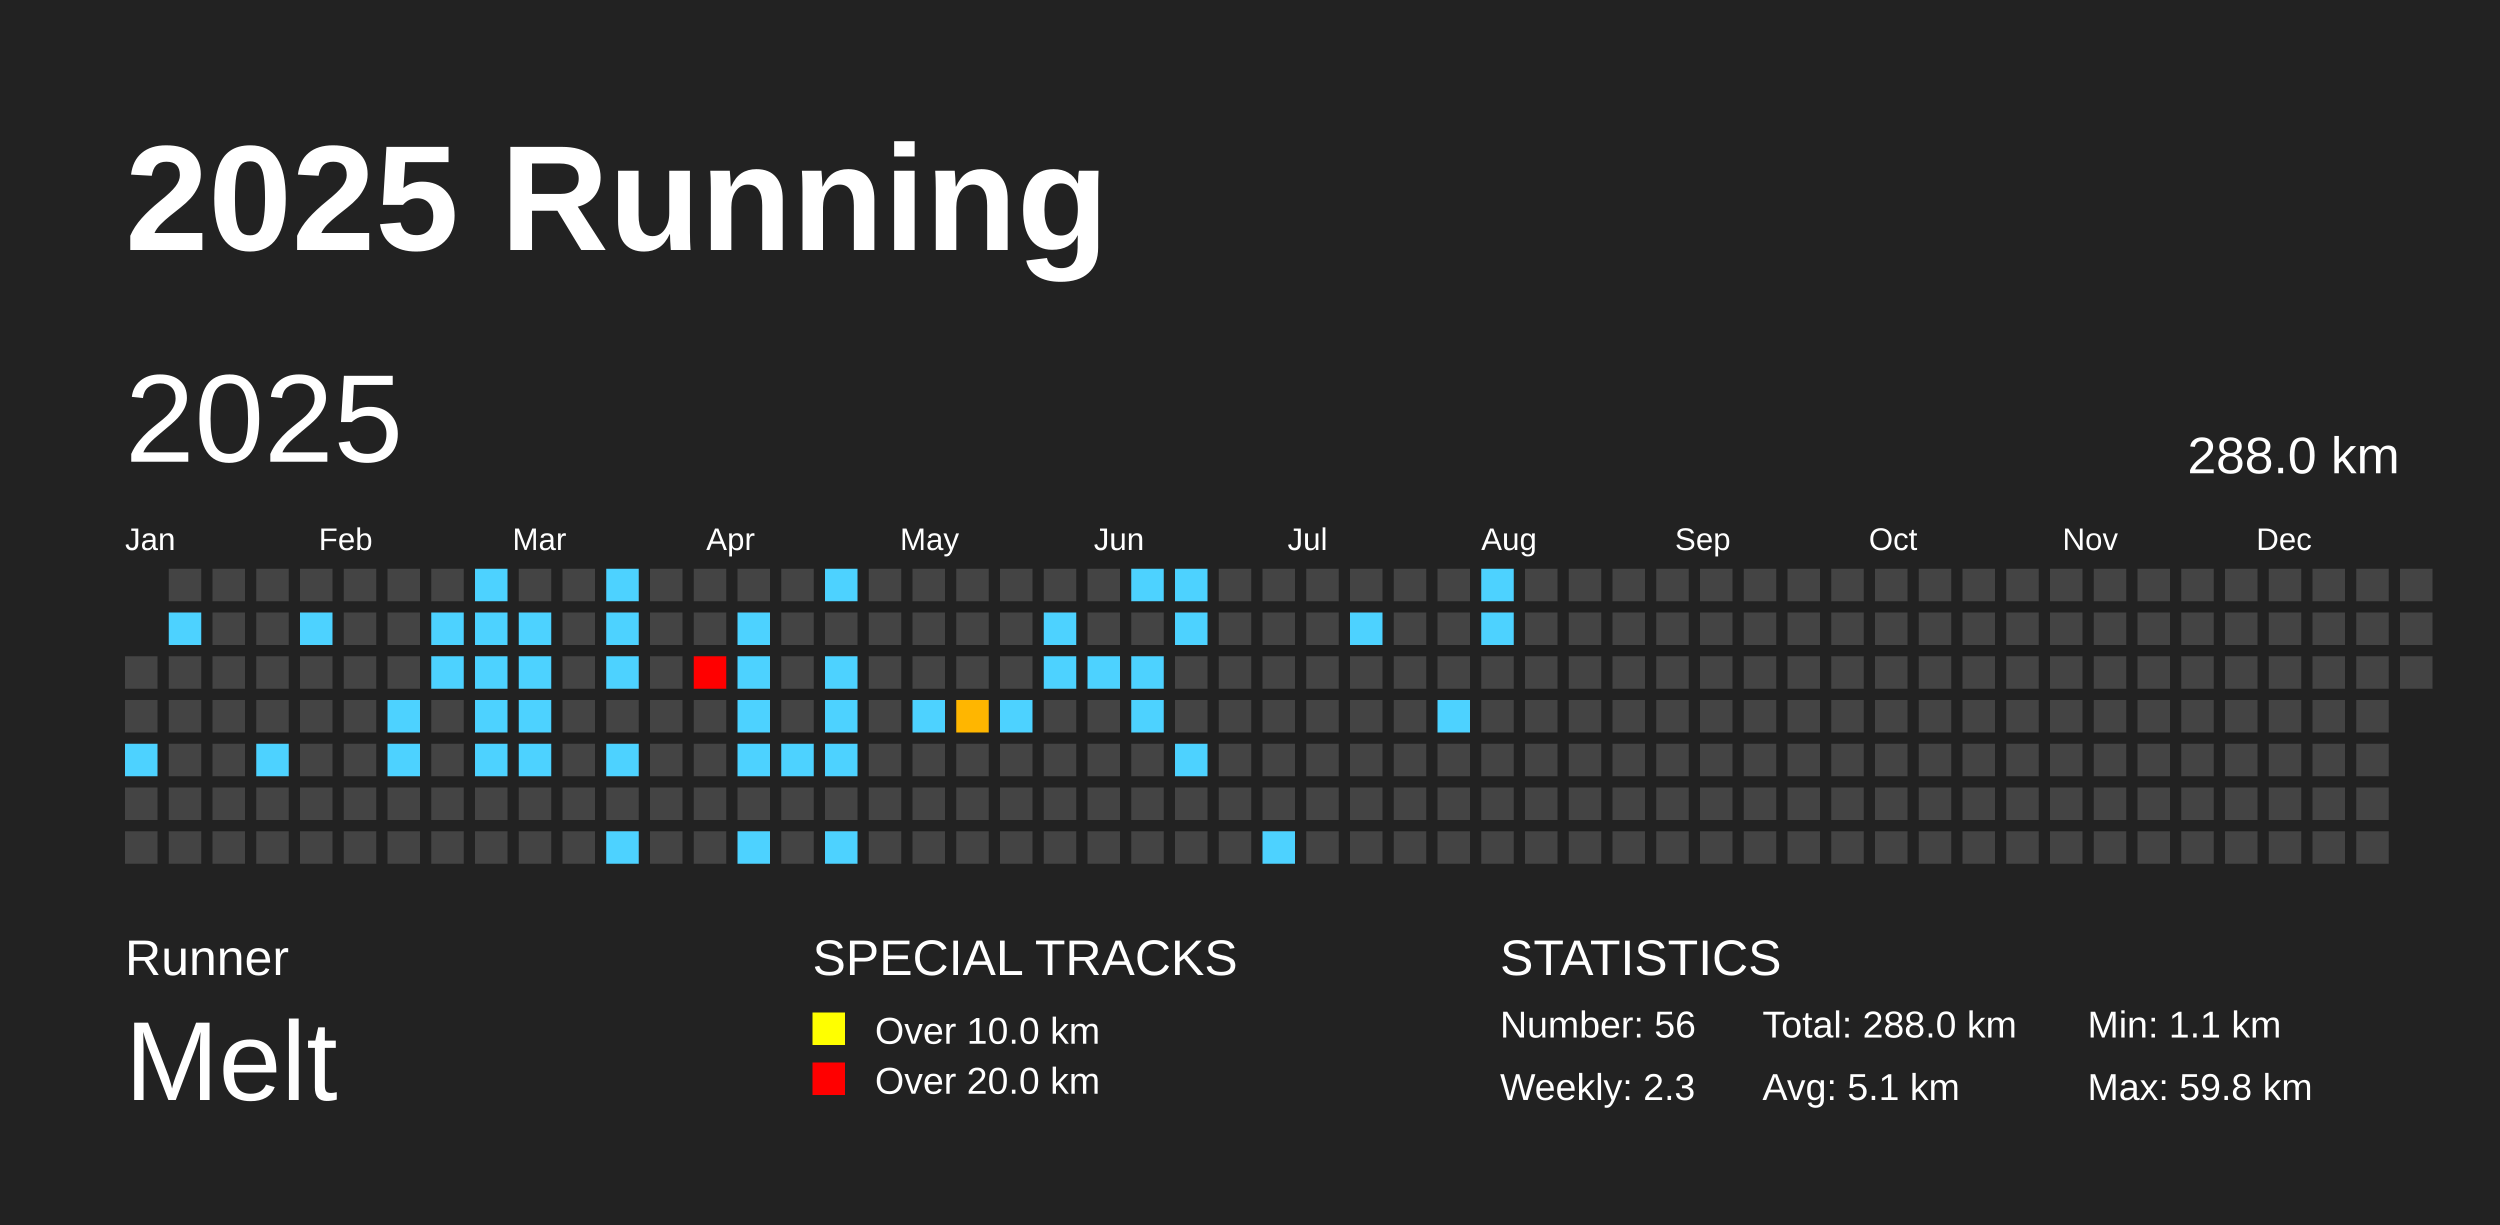
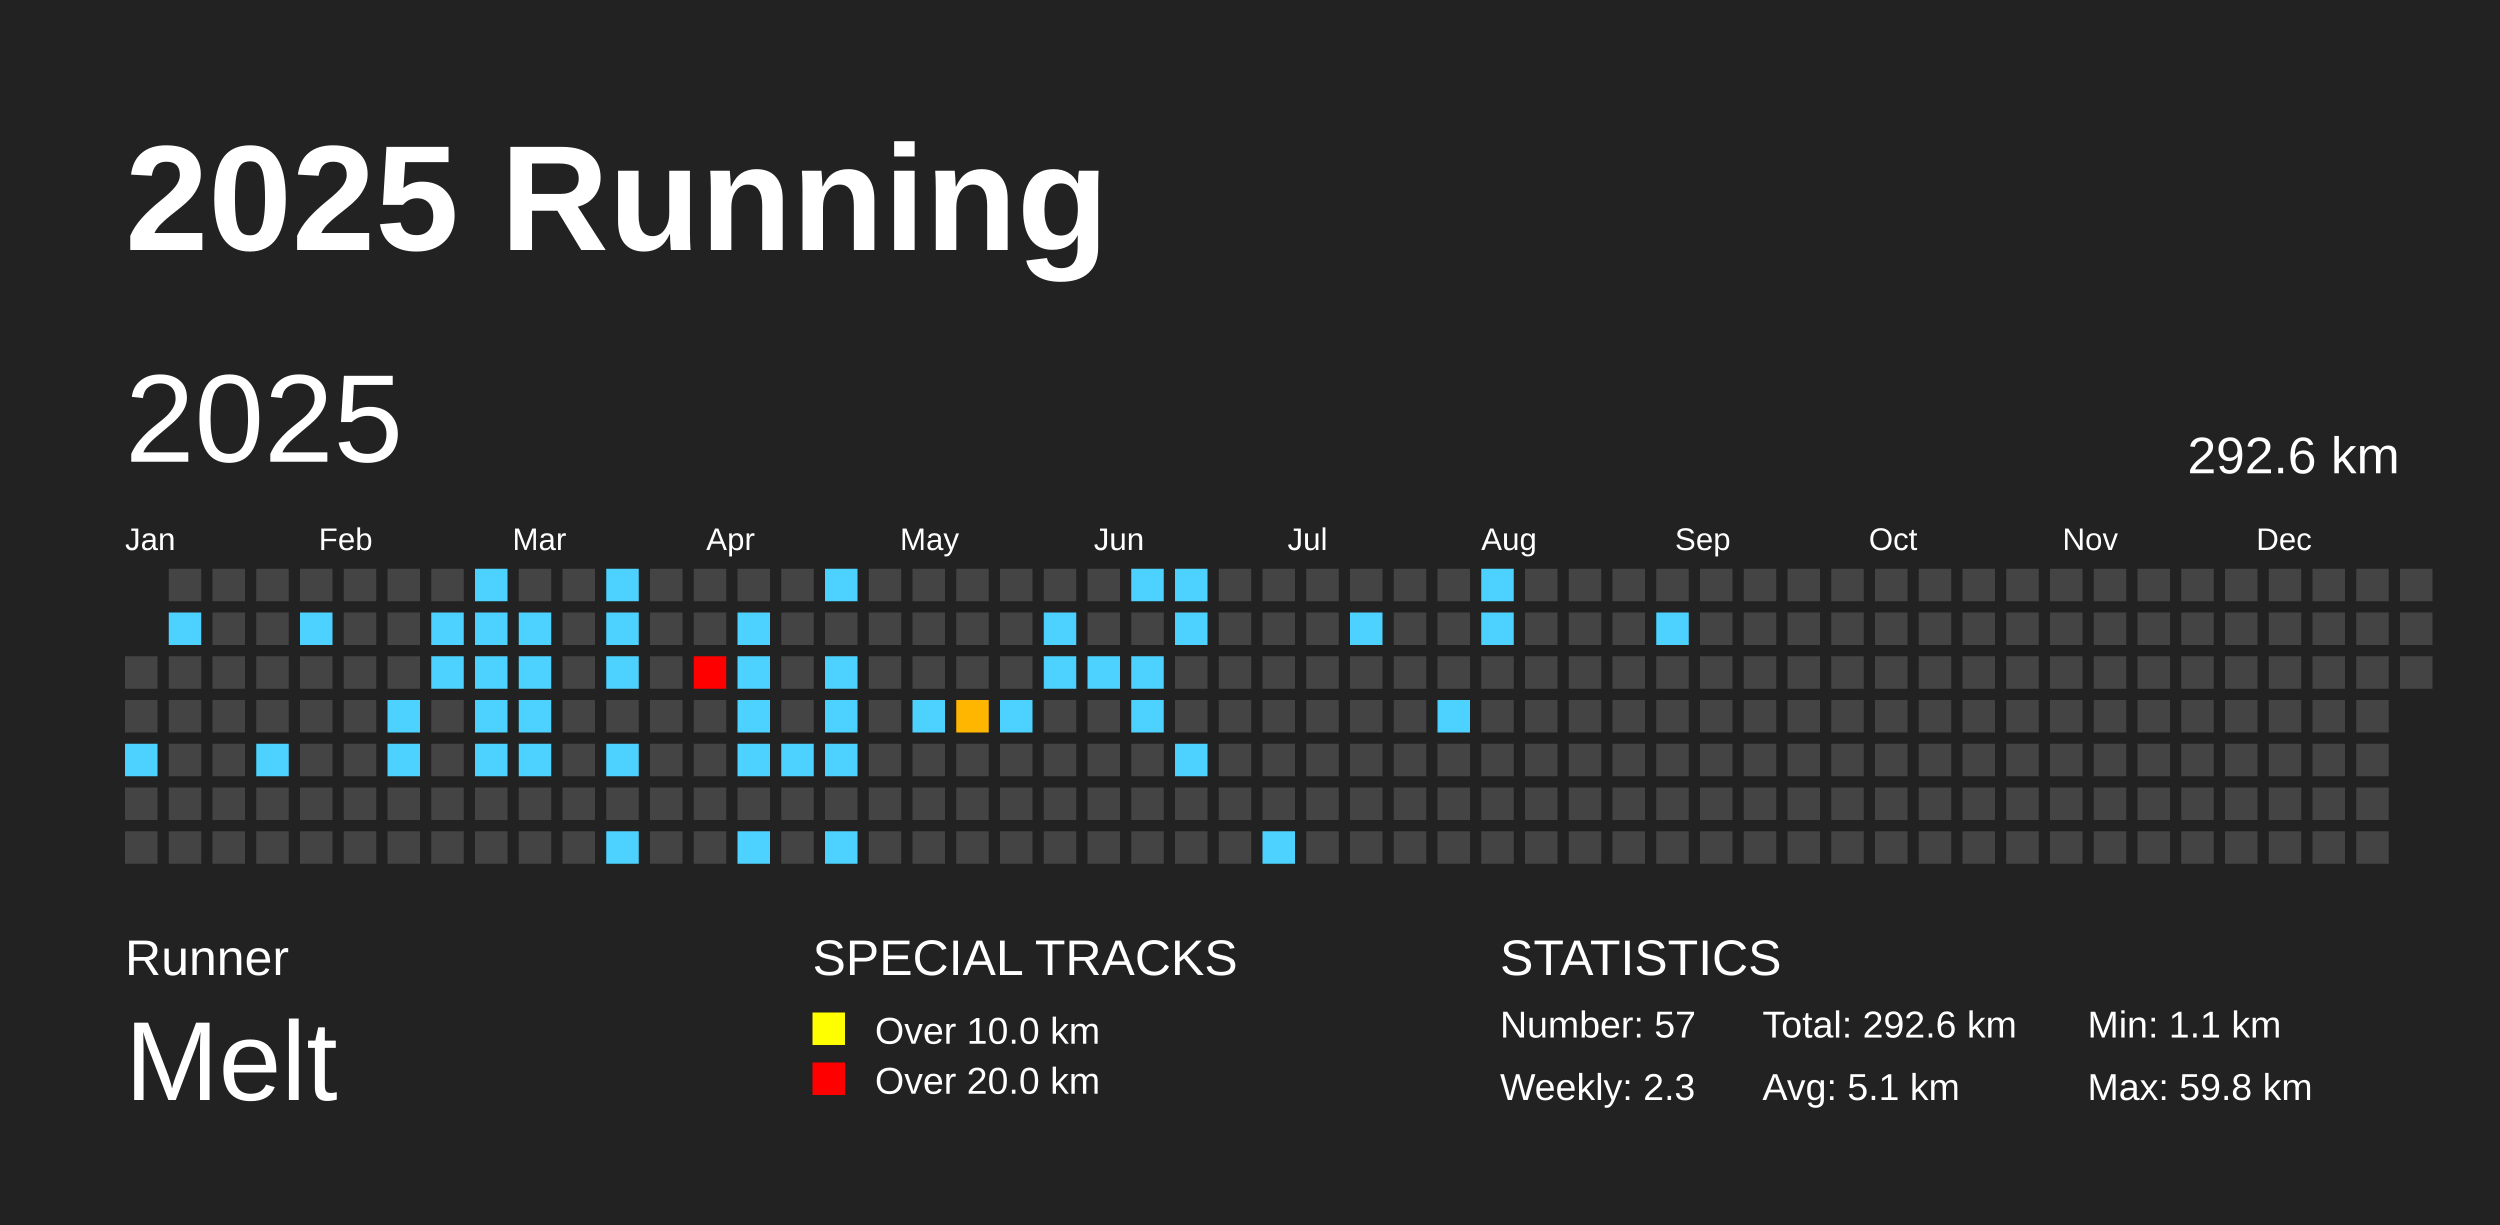
<svg xmlns="http://www.w3.org/2000/svg" baseProfile="full" height="98mm" version="1.1" viewBox="0,0,200,98" width="200mm">
  <defs />
  <rect fill="#222222" height="98" width="200" x="0" y="0" />
  <text fill="#FFFFFF" style="font-size:12px; font-family:Arial; font-weight:bold;" x="10" y="20">2025 Running</text>
  <text fill="#FFFFFF" style="font-size:4px; font-family:Arial" x="10" y="78">Runner</text>
  <text fill="#FFFFFF" style="font-size:9px; font-family:Arial" x="10" y="88">Melt</text>
  <text fill="#FFFFFF" style="font-size:4px; font-family:Arial" x="65" y="78">SPECIAL TRACKS</text>
  <rect fill="yellow" height="2.6" width="2.6" x="65" y="81" />
  <text fill="#FFFFFF" style="font-size:3px; font-family:Arial" x="70" y="83.5">Over 10.0 km</text>
  <rect fill="red" height="2.6" width="2.6" x="65" y="85" />
  <text fill="#FFFFFF" style="font-size:3px; font-family:Arial" x="70" y="87.5">Over 20.0 km</text>
  <text fill="#FFFFFF" style="font-size:4px; font-family:Arial" x="120" y="78">STATISTICS</text>
-   <text fill="#FFFFFF" style="font-size:3px; font-family:Arial" x="120" y="83">Number: 56</text>
+   <text fill="#FFFFFF" style="font-size:3px; font-family:Arial" x="120" y="83">Number: 57</text>
  <text fill="#FFFFFF" style="font-size:3px; font-family:Arial" x="120" y="88">Weekly: 2.3</text>
-   <text fill="#FFFFFF" style="font-size:3px; font-family:Arial" x="141" y="83">Total: 288.0 km</text>
+   <text fill="#FFFFFF" style="font-size:3px; font-family:Arial" x="141" y="83">Total: 292.6 km</text>
  <text fill="#FFFFFF" style="font-size:3px; font-family:Arial" x="141" y="88">Avg: 5.1 km</text>
  <text fill="#FFFFFF" style="font-size:3px; font-family:Arial" x="167" y="83">Min: 1.1 km</text>
  <text fill="#FFFFFF" style="font-size:3px; font-family:Arial" x="167" y="88">Max: 59.8 km</text>
  <text dominant-baseline="hanging" fill="#FFFFFF" style="font-size:10.0px; font-family:Arial;" x="10" y="30">2025</text>
-   <text dominant-baseline="hanging" fill="#FFFFFF" style="font-size:4.125px; font-family:Arial;" x="175" y="35">288.0 km</text>
+   <text dominant-baseline="hanging" fill="#FFFFFF" style="font-size:4.125px; font-family:Arial;" x="175" y="35">292.6 km</text>
  <text fill="#FFFFFF" style="font-size:2.5px; font-family:Arial" x="10.0" y="44">Jan</text>
  <text fill="#FFFFFF" style="font-size:2.5px; font-family:Arial" x="25.5" y="44">Feb</text>
  <text fill="#FFFFFF" style="font-size:2.5px; font-family:Arial" x="41.0" y="44">Mar</text>
  <text fill="#FFFFFF" style="font-size:2.5px; font-family:Arial" x="56.5" y="44">Apr</text>
  <text fill="#FFFFFF" style="font-size:2.5px; font-family:Arial" x="72.0" y="44">May</text>
  <text fill="#FFFFFF" style="font-size:2.5px; font-family:Arial" x="87.5" y="44">Jun</text>
  <text fill="#FFFFFF" style="font-size:2.5px; font-family:Arial" x="103.0" y="44">Jul</text>
  <text fill="#FFFFFF" style="font-size:2.5px; font-family:Arial" x="118.5" y="44">Aug</text>
  <text fill="#FFFFFF" style="font-size:2.5px; font-family:Arial" x="134.0" y="44">Sep</text>
  <text fill="#FFFFFF" style="font-size:2.5px; font-family:Arial" x="149.5" y="44">Oct</text>
  <text fill="#FFFFFF" style="font-size:2.5px; font-family:Arial" x="165.0" y="44">Nov</text>
  <text fill="#FFFFFF" style="font-size:2.5px; font-family:Arial" x="180.5" y="44">Dec</text>
  <rect fill="#444444" height="2.6" width="2.6" x="10.0" y="52.5" />
  <rect fill="#444444" height="2.6" width="2.6" x="10.0" y="56.0" />
  <rect fill="#4dd2ff" height="2.6" width="2.6" x="10.0" y="59.5" />
  <rect fill="#444444" height="2.6" width="2.6" x="10.0" y="63.0" />
  <rect fill="#444444" height="2.6" width="2.6" x="10.0" y="66.5" />
  <rect fill="#444444" height="2.6" width="2.6" x="13.5" y="45.5" />
  <rect fill="#4dd2ff" height="2.6" width="2.6" x="13.5" y="49.0" />
  <rect fill="#444444" height="2.6" width="2.6" x="13.5" y="52.5" />
  <rect fill="#444444" height="2.6" width="2.6" x="13.5" y="56.0" />
  <rect fill="#444444" height="2.6" width="2.6" x="13.5" y="59.5" />
  <rect fill="#444444" height="2.6" width="2.6" x="13.5" y="63.0" />
  <rect fill="#444444" height="2.6" width="2.6" x="13.5" y="66.5" />
  <rect fill="#444444" height="2.6" width="2.6" x="17.0" y="45.5" />
  <rect fill="#444444" height="2.6" width="2.6" x="17.0" y="49.0" />
  <rect fill="#444444" height="2.6" width="2.6" x="17.0" y="52.5" />
  <rect fill="#444444" height="2.6" width="2.6" x="17.0" y="56.0" />
  <rect fill="#444444" height="2.6" width="2.6" x="17.0" y="59.5" />
  <rect fill="#444444" height="2.6" width="2.6" x="17.0" y="63.0" />
  <rect fill="#444444" height="2.6" width="2.6" x="17.0" y="66.5" />
  <rect fill="#444444" height="2.6" width="2.6" x="20.5" y="45.5" />
  <rect fill="#444444" height="2.6" width="2.6" x="20.5" y="49.0" />
  <rect fill="#444444" height="2.6" width="2.6" x="20.5" y="52.5" />
  <rect fill="#444444" height="2.6" width="2.6" x="20.5" y="56.0" />
  <rect fill="#4dd2ff" height="2.6" width="2.6" x="20.5" y="59.5" />
  <rect fill="#444444" height="2.6" width="2.6" x="20.5" y="63.0" />
  <rect fill="#444444" height="2.6" width="2.6" x="20.5" y="66.5" />
  <rect fill="#444444" height="2.6" width="2.6" x="24.0" y="45.5" />
  <rect fill="#4dd2ff" height="2.6" width="2.6" x="24.0" y="49.0" />
  <rect fill="#444444" height="2.6" width="2.6" x="24.0" y="52.5" />
  <rect fill="#444444" height="2.6" width="2.6" x="24.0" y="56.0" />
  <rect fill="#444444" height="2.6" width="2.6" x="24.0" y="59.5" />
  <rect fill="#444444" height="2.6" width="2.6" x="24.0" y="63.0" />
  <rect fill="#444444" height="2.6" width="2.6" x="24.0" y="66.5" />
  <rect fill="#444444" height="2.6" width="2.6" x="27.5" y="45.5" />
  <rect fill="#444444" height="2.6" width="2.6" x="27.5" y="49.0" />
  <rect fill="#444444" height="2.6" width="2.6" x="27.5" y="52.5" />
  <rect fill="#444444" height="2.6" width="2.6" x="27.5" y="56.0" />
  <rect fill="#444444" height="2.6" width="2.6" x="27.5" y="59.5" />
  <rect fill="#444444" height="2.6" width="2.6" x="27.5" y="63.0" />
  <rect fill="#444444" height="2.6" width="2.6" x="27.5" y="66.5" />
  <rect fill="#444444" height="2.6" width="2.6" x="31.0" y="45.5" />
  <rect fill="#444444" height="2.6" width="2.6" x="31.0" y="49.0" />
  <rect fill="#444444" height="2.6" width="2.6" x="31.0" y="52.5" />
  <rect fill="#4dd2ff" height="2.6" width="2.6" x="31.0" y="56.0" />
  <rect fill="#4dd2ff" height="2.6" width="2.6" x="31.0" y="59.5" />
  <rect fill="#444444" height="2.6" width="2.6" x="31.0" y="63.0" />
  <rect fill="#444444" height="2.6" width="2.6" x="31.0" y="66.5" />
  <rect fill="#444444" height="2.6" width="2.6" x="34.5" y="45.5" />
  <rect fill="#4dd2ff" height="2.6" width="2.6" x="34.5" y="49.0" />
  <rect fill="#4dd2ff" height="2.6" width="2.6" x="34.5" y="52.5" />
  <rect fill="#444444" height="2.6" width="2.6" x="34.5" y="56.0" />
  <rect fill="#444444" height="2.6" width="2.6" x="34.5" y="59.5" />
  <rect fill="#444444" height="2.6" width="2.6" x="34.5" y="63.0" />
  <rect fill="#444444" height="2.6" width="2.6" x="34.5" y="66.5" />
  <rect fill="#4dd2ff" height="2.6" width="2.6" x="38.0" y="45.5" />
  <rect fill="#4dd2ff" height="2.6" width="2.6" x="38.0" y="49.0" />
  <rect fill="#4dd2ff" height="2.6" width="2.6" x="38.0" y="52.5" />
  <rect fill="#4dd2ff" height="2.6" width="2.6" x="38.0" y="56.0" />
  <rect fill="#4dd2ff" height="2.6" width="2.6" x="38.0" y="59.5" />
  <rect fill="#444444" height="2.6" width="2.6" x="38.0" y="63.0" />
  <rect fill="#444444" height="2.6" width="2.6" x="38.0" y="66.5" />
  <rect fill="#444444" height="2.6" width="2.6" x="41.5" y="45.5" />
  <rect fill="#4dd2ff" height="2.6" width="2.6" x="41.5" y="49.0" />
  <rect fill="#4dd2ff" height="2.6" width="2.6" x="41.5" y="52.5" />
  <rect fill="#4dd2ff" height="2.6" width="2.6" x="41.5" y="56.0" />
  <rect fill="#4dd2ff" height="2.6" width="2.6" x="41.5" y="59.5" />
  <rect fill="#444444" height="2.6" width="2.6" x="41.5" y="63.0" />
  <rect fill="#444444" height="2.6" width="2.6" x="41.5" y="66.5" />
  <rect fill="#444444" height="2.6" width="2.6" x="45.0" y="45.5" />
  <rect fill="#444444" height="2.6" width="2.6" x="45.0" y="49.0" />
  <rect fill="#444444" height="2.6" width="2.6" x="45.0" y="52.5" />
  <rect fill="#444444" height="2.6" width="2.6" x="45.0" y="56.0" />
  <rect fill="#444444" height="2.6" width="2.6" x="45.0" y="59.5" />
  <rect fill="#444444" height="2.6" width="2.6" x="45.0" y="63.0" />
  <rect fill="#444444" height="2.6" width="2.6" x="45.0" y="66.5" />
  <rect fill="#4dd2ff" height="2.6" width="2.6" x="48.5" y="45.5" />
  <rect fill="#4dd2ff" height="2.6" width="2.6" x="48.5" y="49.0" />
  <rect fill="#4dd2ff" height="2.6" width="2.6" x="48.5" y="52.5" />
  <rect fill="#444444" height="2.6" width="2.6" x="48.5" y="56.0" />
  <rect fill="#4dd2ff" height="2.6" width="2.6" x="48.5" y="59.5" />
  <rect fill="#444444" height="2.6" width="2.6" x="48.5" y="63.0" />
  <rect fill="#4dd2ff" height="2.6" width="2.6" x="48.5" y="66.5" />
  <rect fill="#444444" height="2.6" width="2.6" x="52.0" y="45.5" />
  <rect fill="#444444" height="2.6" width="2.6" x="52.0" y="49.0" />
  <rect fill="#444444" height="2.6" width="2.6" x="52.0" y="52.5" />
  <rect fill="#444444" height="2.6" width="2.6" x="52.0" y="56.0" />
  <rect fill="#444444" height="2.6" width="2.6" x="52.0" y="59.5" />
  <rect fill="#444444" height="2.6" width="2.6" x="52.0" y="63.0" />
  <rect fill="#444444" height="2.6" width="2.6" x="52.0" y="66.5" />
  <rect fill="#444444" height="2.6" width="2.6" x="55.5" y="45.5" />
  <rect fill="#444444" height="2.6" width="2.6" x="55.5" y="49.0" />
  <rect fill="red" height="2.6" width="2.6" x="55.5" y="52.5" />
  <rect fill="#444444" height="2.6" width="2.6" x="55.5" y="56.0" />
  <rect fill="#444444" height="2.6" width="2.6" x="55.5" y="59.5" />
  <rect fill="#444444" height="2.6" width="2.6" x="55.5" y="63.0" />
  <rect fill="#444444" height="2.6" width="2.6" x="55.5" y="66.5" />
  <rect fill="#444444" height="2.6" width="2.6" x="59.0" y="45.5" />
  <rect fill="#4dd2ff" height="2.6" width="2.6" x="59.0" y="49.0" />
  <rect fill="#4dd2ff" height="2.6" width="2.6" x="59.0" y="52.5" />
  <rect fill="#4dd2ff" height="2.6" width="2.6" x="59.0" y="56.0" />
  <rect fill="#4dd2ff" height="2.6" width="2.6" x="59.0" y="59.5" />
  <rect fill="#444444" height="2.6" width="2.6" x="59.0" y="63.0" />
  <rect fill="#4dd2ff" height="2.6" width="2.6" x="59.0" y="66.5" />
  <rect fill="#444444" height="2.6" width="2.6" x="62.5" y="45.5" />
  <rect fill="#444444" height="2.6" width="2.6" x="62.5" y="49.0" />
  <rect fill="#444444" height="2.6" width="2.6" x="62.5" y="52.5" />
  <rect fill="#444444" height="2.6" width="2.6" x="62.5" y="56.0" />
  <rect fill="#4dd2ff" height="2.6" width="2.6" x="62.5" y="59.5" />
  <rect fill="#444444" height="2.6" width="2.6" x="62.5" y="63.0" />
  <rect fill="#444444" height="2.6" width="2.6" x="62.5" y="66.5" />
  <rect fill="#4dd2ff" height="2.6" width="2.6" x="66.0" y="45.5" />
  <rect fill="#444444" height="2.6" width="2.6" x="66.0" y="49.0" />
  <rect fill="#4dd2ff" height="2.6" width="2.6" x="66.0" y="52.5" />
  <rect fill="#4dd2ff" height="2.6" width="2.6" x="66.0" y="56.0" />
  <rect fill="#4dd2ff" height="2.6" width="2.6" x="66.0" y="59.5" />
  <rect fill="#444444" height="2.6" width="2.6" x="66.0" y="63.0" />
  <rect fill="#4dd2ff" height="2.6" width="2.6" x="66.0" y="66.5" />
  <rect fill="#444444" height="2.6" width="2.6" x="69.5" y="45.5" />
  <rect fill="#444444" height="2.6" width="2.6" x="69.5" y="49.0" />
  <rect fill="#444444" height="2.6" width="2.6" x="69.5" y="52.5" />
  <rect fill="#444444" height="2.6" width="2.6" x="69.5" y="56.0" />
  <rect fill="#444444" height="2.6" width="2.6" x="69.5" y="59.5" />
  <rect fill="#444444" height="2.6" width="2.6" x="69.5" y="63.0" />
  <rect fill="#444444" height="2.6" width="2.6" x="69.5" y="66.5" />
  <rect fill="#444444" height="2.6" width="2.6" x="73.0" y="45.5" />
  <rect fill="#444444" height="2.6" width="2.6" x="73.0" y="49.0" />
  <rect fill="#444444" height="2.6" width="2.6" x="73.0" y="52.5" />
  <rect fill="#4dd2ff" height="2.6" width="2.6" x="73.0" y="56.0" />
  <rect fill="#444444" height="2.6" width="2.6" x="73.0" y="59.5" />
  <rect fill="#444444" height="2.6" width="2.6" x="73.0" y="63.0" />
  <rect fill="#444444" height="2.6" width="2.6" x="73.0" y="66.5" />
  <rect fill="#444444" height="2.6" width="2.6" x="76.5" y="45.5" />
  <rect fill="#444444" height="2.6" width="2.6" x="76.5" y="49.0" />
  <rect fill="#444444" height="2.6" width="2.6" x="76.5" y="52.5" />
  <rect fill="#ffb600" height="2.6" width="2.6" x="76.5" y="56.0" />
  <rect fill="#444444" height="2.6" width="2.6" x="76.5" y="59.5" />
  <rect fill="#444444" height="2.6" width="2.6" x="76.5" y="63.0" />
  <rect fill="#444444" height="2.6" width="2.6" x="76.5" y="66.5" />
  <rect fill="#444444" height="2.6" width="2.6" x="80.0" y="45.5" />
  <rect fill="#444444" height="2.6" width="2.6" x="80.0" y="49.0" />
  <rect fill="#444444" height="2.6" width="2.6" x="80.0" y="52.5" />
  <rect fill="#4dd2ff" height="2.6" width="2.6" x="80.0" y="56.0" />
  <rect fill="#444444" height="2.6" width="2.6" x="80.0" y="59.5" />
  <rect fill="#444444" height="2.6" width="2.6" x="80.0" y="63.0" />
  <rect fill="#444444" height="2.6" width="2.6" x="80.0" y="66.5" />
  <rect fill="#444444" height="2.6" width="2.6" x="83.5" y="45.5" />
  <rect fill="#4dd2ff" height="2.6" width="2.6" x="83.5" y="49.0" />
  <rect fill="#4dd2ff" height="2.6" width="2.6" x="83.5" y="52.5" />
  <rect fill="#444444" height="2.6" width="2.6" x="83.5" y="56.0" />
  <rect fill="#444444" height="2.6" width="2.6" x="83.5" y="59.5" />
  <rect fill="#444444" height="2.6" width="2.6" x="83.5" y="63.0" />
  <rect fill="#444444" height="2.6" width="2.6" x="83.5" y="66.5" />
  <rect fill="#444444" height="2.6" width="2.6" x="87.0" y="45.5" />
  <rect fill="#444444" height="2.6" width="2.6" x="87.0" y="49.0" />
  <rect fill="#4dd2ff" height="2.6" width="2.6" x="87.0" y="52.5" />
  <rect fill="#444444" height="2.6" width="2.6" x="87.0" y="56.0" />
  <rect fill="#444444" height="2.6" width="2.6" x="87.0" y="59.5" />
  <rect fill="#444444" height="2.6" width="2.6" x="87.0" y="63.0" />
  <rect fill="#444444" height="2.6" width="2.6" x="87.0" y="66.5" />
  <rect fill="#4dd2ff" height="2.6" width="2.6" x="90.5" y="45.5" />
  <rect fill="#444444" height="2.6" width="2.6" x="90.5" y="49.0" />
  <rect fill="#4dd2ff" height="2.6" width="2.6" x="90.5" y="52.5" />
  <rect fill="#4dd2ff" height="2.6" width="2.6" x="90.5" y="56.0" />
  <rect fill="#444444" height="2.6" width="2.6" x="90.5" y="59.5" />
  <rect fill="#444444" height="2.6" width="2.6" x="90.5" y="63.0" />
  <rect fill="#444444" height="2.6" width="2.6" x="90.5" y="66.5" />
  <rect fill="#4dd2ff" height="2.6" width="2.6" x="94.0" y="45.5" />
  <rect fill="#4dd2ff" height="2.6" width="2.6" x="94.0" y="49.0" />
  <rect fill="#444444" height="2.6" width="2.6" x="94.0" y="52.5" />
  <rect fill="#444444" height="2.6" width="2.6" x="94.0" y="56.0" />
  <rect fill="#4dd2ff" height="2.6" width="2.6" x="94.0" y="59.5" />
  <rect fill="#444444" height="2.6" width="2.6" x="94.0" y="63.0" />
  <rect fill="#444444" height="2.6" width="2.6" x="94.0" y="66.5" />
  <rect fill="#444444" height="2.6" width="2.6" x="97.5" y="45.5" />
  <rect fill="#444444" height="2.6" width="2.6" x="97.5" y="49.0" />
  <rect fill="#444444" height="2.6" width="2.6" x="97.5" y="52.5" />
  <rect fill="#444444" height="2.6" width="2.6" x="97.5" y="56.0" />
  <rect fill="#444444" height="2.6" width="2.6" x="97.5" y="59.5" />
  <rect fill="#444444" height="2.6" width="2.6" x="97.5" y="63.0" />
  <rect fill="#444444" height="2.6" width="2.6" x="97.5" y="66.5" />
  <rect fill="#444444" height="2.6" width="2.6" x="101.0" y="45.5" />
  <rect fill="#444444" height="2.6" width="2.6" x="101.0" y="49.0" />
  <rect fill="#444444" height="2.6" width="2.6" x="101.0" y="52.5" />
  <rect fill="#444444" height="2.6" width="2.6" x="101.0" y="56.0" />
  <rect fill="#444444" height="2.6" width="2.6" x="101.0" y="59.5" />
  <rect fill="#444444" height="2.6" width="2.6" x="101.0" y="63.0" />
  <rect fill="#4dd2ff" height="2.6" width="2.6" x="101.0" y="66.5" />
  <rect fill="#444444" height="2.6" width="2.6" x="104.5" y="45.5" />
  <rect fill="#444444" height="2.6" width="2.6" x="104.5" y="49.0" />
  <rect fill="#444444" height="2.6" width="2.6" x="104.5" y="52.5" />
  <rect fill="#444444" height="2.6" width="2.6" x="104.5" y="56.0" />
  <rect fill="#444444" height="2.6" width="2.6" x="104.5" y="59.5" />
  <rect fill="#444444" height="2.6" width="2.6" x="104.5" y="63.0" />
  <rect fill="#444444" height="2.6" width="2.6" x="104.5" y="66.5" />
  <rect fill="#444444" height="2.6" width="2.6" x="108.0" y="45.5" />
  <rect fill="#4dd2ff" height="2.6" width="2.6" x="108.0" y="49.0" />
  <rect fill="#444444" height="2.6" width="2.6" x="108.0" y="52.5" />
  <rect fill="#444444" height="2.6" width="2.6" x="108.0" y="56.0" />
  <rect fill="#444444" height="2.6" width="2.6" x="108.0" y="59.5" />
  <rect fill="#444444" height="2.6" width="2.6" x="108.0" y="63.0" />
  <rect fill="#444444" height="2.6" width="2.6" x="108.0" y="66.5" />
  <rect fill="#444444" height="2.6" width="2.6" x="111.5" y="45.5" />
  <rect fill="#444444" height="2.6" width="2.6" x="111.5" y="49.0" />
  <rect fill="#444444" height="2.6" width="2.6" x="111.5" y="52.5" />
  <rect fill="#444444" height="2.6" width="2.6" x="111.5" y="56.0" />
  <rect fill="#444444" height="2.6" width="2.6" x="111.5" y="59.5" />
  <rect fill="#444444" height="2.6" width="2.6" x="111.5" y="63.0" />
  <rect fill="#444444" height="2.6" width="2.6" x="111.5" y="66.5" />
  <rect fill="#444444" height="2.6" width="2.6" x="115.0" y="45.5" />
  <rect fill="#444444" height="2.6" width="2.6" x="115.0" y="49.0" />
  <rect fill="#444444" height="2.6" width="2.6" x="115.0" y="52.5" />
  <rect fill="#4dd2ff" height="2.6" width="2.6" x="115.0" y="56.0" />
  <rect fill="#444444" height="2.6" width="2.6" x="115.0" y="59.5" />
  <rect fill="#444444" height="2.6" width="2.6" x="115.0" y="63.0" />
  <rect fill="#444444" height="2.6" width="2.6" x="115.0" y="66.5" />
  <rect fill="#4dd2ff" height="2.6" width="2.6" x="118.5" y="45.5" />
  <rect fill="#4dd2ff" height="2.6" width="2.6" x="118.5" y="49.0" />
  <rect fill="#444444" height="2.6" width="2.6" x="118.5" y="52.5" />
  <rect fill="#444444" height="2.6" width="2.6" x="118.5" y="56.0" />
  <rect fill="#444444" height="2.6" width="2.6" x="118.5" y="59.5" />
  <rect fill="#444444" height="2.6" width="2.6" x="118.5" y="63.0" />
  <rect fill="#444444" height="2.6" width="2.6" x="118.5" y="66.5" />
  <rect fill="#444444" height="2.6" width="2.6" x="122.0" y="45.5" />
  <rect fill="#444444" height="2.6" width="2.6" x="122.0" y="49.0" />
  <rect fill="#444444" height="2.6" width="2.6" x="122.0" y="52.5" />
  <rect fill="#444444" height="2.6" width="2.6" x="122.0" y="56.0" />
  <rect fill="#444444" height="2.6" width="2.6" x="122.0" y="59.5" />
  <rect fill="#444444" height="2.6" width="2.6" x="122.0" y="63.0" />
  <rect fill="#444444" height="2.6" width="2.6" x="122.0" y="66.5" />
  <rect fill="#444444" height="2.6" width="2.6" x="125.5" y="45.5" />
  <rect fill="#444444" height="2.6" width="2.6" x="125.5" y="49.0" />
  <rect fill="#444444" height="2.6" width="2.6" x="125.5" y="52.5" />
  <rect fill="#444444" height="2.6" width="2.6" x="125.5" y="56.0" />
  <rect fill="#444444" height="2.6" width="2.6" x="125.5" y="59.5" />
  <rect fill="#444444" height="2.6" width="2.6" x="125.5" y="63.0" />
  <rect fill="#444444" height="2.6" width="2.6" x="125.5" y="66.5" />
  <rect fill="#444444" height="2.6" width="2.6" x="129.0" y="45.5" />
  <rect fill="#444444" height="2.6" width="2.6" x="129.0" y="49.0" />
  <rect fill="#444444" height="2.6" width="2.6" x="129.0" y="52.5" />
  <rect fill="#444444" height="2.6" width="2.6" x="129.0" y="56.0" />
  <rect fill="#444444" height="2.6" width="2.6" x="129.0" y="59.5" />
  <rect fill="#444444" height="2.6" width="2.6" x="129.0" y="63.0" />
  <rect fill="#444444" height="2.6" width="2.6" x="129.0" y="66.5" />
  <rect fill="#444444" height="2.6" width="2.6" x="132.5" y="45.5" />
-   <rect fill="#444444" height="2.6" width="2.6" x="132.5" y="49.0" />
+   <rect fill="#4dd2ff" height="2.6" width="2.6" x="132.5" y="49.0" />
  <rect fill="#444444" height="2.6" width="2.6" x="132.5" y="52.5" />
  <rect fill="#444444" height="2.6" width="2.6" x="132.5" y="56.0" />
  <rect fill="#444444" height="2.6" width="2.6" x="132.5" y="59.5" />
  <rect fill="#444444" height="2.6" width="2.6" x="132.5" y="63.0" />
  <rect fill="#444444" height="2.6" width="2.6" x="132.5" y="66.5" />
  <rect fill="#444444" height="2.6" width="2.6" x="136.0" y="45.5" />
  <rect fill="#444444" height="2.6" width="2.6" x="136.0" y="49.0" />
  <rect fill="#444444" height="2.6" width="2.6" x="136.0" y="52.5" />
  <rect fill="#444444" height="2.6" width="2.6" x="136.0" y="56.0" />
  <rect fill="#444444" height="2.6" width="2.6" x="136.0" y="59.5" />
  <rect fill="#444444" height="2.6" width="2.6" x="136.0" y="63.0" />
  <rect fill="#444444" height="2.6" width="2.6" x="136.0" y="66.5" />
  <rect fill="#444444" height="2.6" width="2.6" x="139.5" y="45.5" />
  <rect fill="#444444" height="2.6" width="2.6" x="139.5" y="49.0" />
  <rect fill="#444444" height="2.6" width="2.6" x="139.5" y="52.5" />
  <rect fill="#444444" height="2.6" width="2.6" x="139.5" y="56.0" />
  <rect fill="#444444" height="2.6" width="2.6" x="139.5" y="59.5" />
  <rect fill="#444444" height="2.6" width="2.6" x="139.5" y="63.0" />
  <rect fill="#444444" height="2.6" width="2.6" x="139.5" y="66.5" />
  <rect fill="#444444" height="2.6" width="2.6" x="143.0" y="45.5" />
  <rect fill="#444444" height="2.6" width="2.6" x="143.0" y="49.0" />
  <rect fill="#444444" height="2.6" width="2.6" x="143.0" y="52.5" />
  <rect fill="#444444" height="2.6" width="2.6" x="143.0" y="56.0" />
  <rect fill="#444444" height="2.6" width="2.6" x="143.0" y="59.5" />
  <rect fill="#444444" height="2.6" width="2.6" x="143.0" y="63.0" />
  <rect fill="#444444" height="2.6" width="2.6" x="143.0" y="66.5" />
  <rect fill="#444444" height="2.6" width="2.6" x="146.5" y="45.5" />
  <rect fill="#444444" height="2.6" width="2.6" x="146.5" y="49.0" />
  <rect fill="#444444" height="2.6" width="2.6" x="146.5" y="52.5" />
  <rect fill="#444444" height="2.6" width="2.6" x="146.5" y="56.0" />
  <rect fill="#444444" height="2.6" width="2.6" x="146.5" y="59.5" />
  <rect fill="#444444" height="2.6" width="2.6" x="146.5" y="63.0" />
  <rect fill="#444444" height="2.6" width="2.6" x="146.5" y="66.5" />
  <rect fill="#444444" height="2.6" width="2.6" x="150.0" y="45.5" />
  <rect fill="#444444" height="2.6" width="2.6" x="150.0" y="49.0" />
  <rect fill="#444444" height="2.6" width="2.6" x="150.0" y="52.5" />
  <rect fill="#444444" height="2.6" width="2.6" x="150.0" y="56.0" />
  <rect fill="#444444" height="2.6" width="2.6" x="150.0" y="59.5" />
  <rect fill="#444444" height="2.6" width="2.6" x="150.0" y="63.0" />
  <rect fill="#444444" height="2.6" width="2.6" x="150.0" y="66.5" />
  <rect fill="#444444" height="2.6" width="2.6" x="153.5" y="45.5" />
  <rect fill="#444444" height="2.6" width="2.6" x="153.5" y="49.0" />
  <rect fill="#444444" height="2.6" width="2.6" x="153.5" y="52.5" />
  <rect fill="#444444" height="2.6" width="2.6" x="153.5" y="56.0" />
  <rect fill="#444444" height="2.6" width="2.6" x="153.5" y="59.5" />
  <rect fill="#444444" height="2.6" width="2.6" x="153.5" y="63.0" />
  <rect fill="#444444" height="2.6" width="2.6" x="153.5" y="66.5" />
  <rect fill="#444444" height="2.6" width="2.6" x="157.0" y="45.5" />
  <rect fill="#444444" height="2.6" width="2.6" x="157.0" y="49.0" />
  <rect fill="#444444" height="2.6" width="2.6" x="157.0" y="52.5" />
  <rect fill="#444444" height="2.6" width="2.6" x="157.0" y="56.0" />
  <rect fill="#444444" height="2.6" width="2.6" x="157.0" y="59.5" />
  <rect fill="#444444" height="2.6" width="2.6" x="157.0" y="63.0" />
  <rect fill="#444444" height="2.6" width="2.6" x="157.0" y="66.5" />
  <rect fill="#444444" height="2.6" width="2.6" x="160.5" y="45.5" />
  <rect fill="#444444" height="2.6" width="2.6" x="160.5" y="49.0" />
  <rect fill="#444444" height="2.6" width="2.6" x="160.5" y="52.5" />
  <rect fill="#444444" height="2.6" width="2.6" x="160.5" y="56.0" />
  <rect fill="#444444" height="2.6" width="2.6" x="160.5" y="59.5" />
  <rect fill="#444444" height="2.6" width="2.6" x="160.5" y="63.0" />
  <rect fill="#444444" height="2.6" width="2.6" x="160.5" y="66.5" />
  <rect fill="#444444" height="2.6" width="2.6" x="164.0" y="45.5" />
  <rect fill="#444444" height="2.6" width="2.6" x="164.0" y="49.0" />
  <rect fill="#444444" height="2.6" width="2.6" x="164.0" y="52.5" />
  <rect fill="#444444" height="2.6" width="2.6" x="164.0" y="56.0" />
  <rect fill="#444444" height="2.6" width="2.6" x="164.0" y="59.5" />
  <rect fill="#444444" height="2.6" width="2.6" x="164.0" y="63.0" />
  <rect fill="#444444" height="2.6" width="2.6" x="164.0" y="66.5" />
  <rect fill="#444444" height="2.6" width="2.6" x="167.5" y="45.5" />
  <rect fill="#444444" height="2.6" width="2.6" x="167.5" y="49.0" />
  <rect fill="#444444" height="2.6" width="2.6" x="167.5" y="52.5" />
  <rect fill="#444444" height="2.6" width="2.6" x="167.5" y="56.0" />
  <rect fill="#444444" height="2.6" width="2.6" x="167.5" y="59.5" />
  <rect fill="#444444" height="2.6" width="2.6" x="167.5" y="63.0" />
  <rect fill="#444444" height="2.6" width="2.6" x="167.5" y="66.5" />
  <rect fill="#444444" height="2.6" width="2.6" x="171.0" y="45.5" />
  <rect fill="#444444" height="2.6" width="2.6" x="171.0" y="49.0" />
  <rect fill="#444444" height="2.6" width="2.6" x="171.0" y="52.5" />
  <rect fill="#444444" height="2.6" width="2.6" x="171.0" y="56.0" />
  <rect fill="#444444" height="2.6" width="2.6" x="171.0" y="59.5" />
  <rect fill="#444444" height="2.6" width="2.6" x="171.0" y="63.0" />
  <rect fill="#444444" height="2.6" width="2.6" x="171.0" y="66.5" />
  <rect fill="#444444" height="2.6" width="2.6" x="174.5" y="45.5" />
  <rect fill="#444444" height="2.6" width="2.6" x="174.5" y="49.0" />
  <rect fill="#444444" height="2.6" width="2.6" x="174.5" y="52.5" />
  <rect fill="#444444" height="2.6" width="2.6" x="174.5" y="56.0" />
  <rect fill="#444444" height="2.6" width="2.6" x="174.5" y="59.5" />
  <rect fill="#444444" height="2.6" width="2.6" x="174.5" y="63.0" />
  <rect fill="#444444" height="2.6" width="2.6" x="174.5" y="66.5" />
  <rect fill="#444444" height="2.6" width="2.6" x="178.0" y="45.5" />
  <rect fill="#444444" height="2.6" width="2.6" x="178.0" y="49.0" />
  <rect fill="#444444" height="2.6" width="2.6" x="178.0" y="52.5" />
  <rect fill="#444444" height="2.6" width="2.6" x="178.0" y="56.0" />
  <rect fill="#444444" height="2.6" width="2.6" x="178.0" y="59.5" />
  <rect fill="#444444" height="2.6" width="2.6" x="178.0" y="63.0" />
  <rect fill="#444444" height="2.6" width="2.6" x="178.0" y="66.5" />
  <rect fill="#444444" height="2.6" width="2.6" x="181.5" y="45.5" />
  <rect fill="#444444" height="2.6" width="2.6" x="181.5" y="49.0" />
  <rect fill="#444444" height="2.6" width="2.6" x="181.5" y="52.5" />
  <rect fill="#444444" height="2.6" width="2.6" x="181.5" y="56.0" />
  <rect fill="#444444" height="2.6" width="2.6" x="181.5" y="59.5" />
  <rect fill="#444444" height="2.6" width="2.6" x="181.5" y="63.0" />
  <rect fill="#444444" height="2.6" width="2.6" x="181.5" y="66.5" />
  <rect fill="#444444" height="2.6" width="2.6" x="185.0" y="45.5" />
  <rect fill="#444444" height="2.6" width="2.6" x="185.0" y="49.0" />
  <rect fill="#444444" height="2.6" width="2.6" x="185.0" y="52.5" />
  <rect fill="#444444" height="2.6" width="2.6" x="185.0" y="56.0" />
  <rect fill="#444444" height="2.6" width="2.6" x="185.0" y="59.5" />
  <rect fill="#444444" height="2.6" width="2.6" x="185.0" y="63.0" />
  <rect fill="#444444" height="2.6" width="2.6" x="185.0" y="66.5" />
  <rect fill="#444444" height="2.6" width="2.6" x="188.5" y="45.5" />
  <rect fill="#444444" height="2.6" width="2.6" x="188.5" y="49.0" />
  <rect fill="#444444" height="2.6" width="2.6" x="188.5" y="52.5" />
  <rect fill="#444444" height="2.6" width="2.6" x="188.5" y="56.0" />
  <rect fill="#444444" height="2.6" width="2.6" x="188.5" y="59.5" />
  <rect fill="#444444" height="2.6" width="2.6" x="188.5" y="63.0" />
  <rect fill="#444444" height="2.6" width="2.6" x="188.5" y="66.5" />
  <rect fill="#444444" height="2.6" width="2.6" x="192.0" y="45.5" />
  <rect fill="#444444" height="2.6" width="2.6" x="192.0" y="49.0" />
  <rect fill="#444444" height="2.6" width="2.6" x="192.0" y="52.5" />
</svg>
